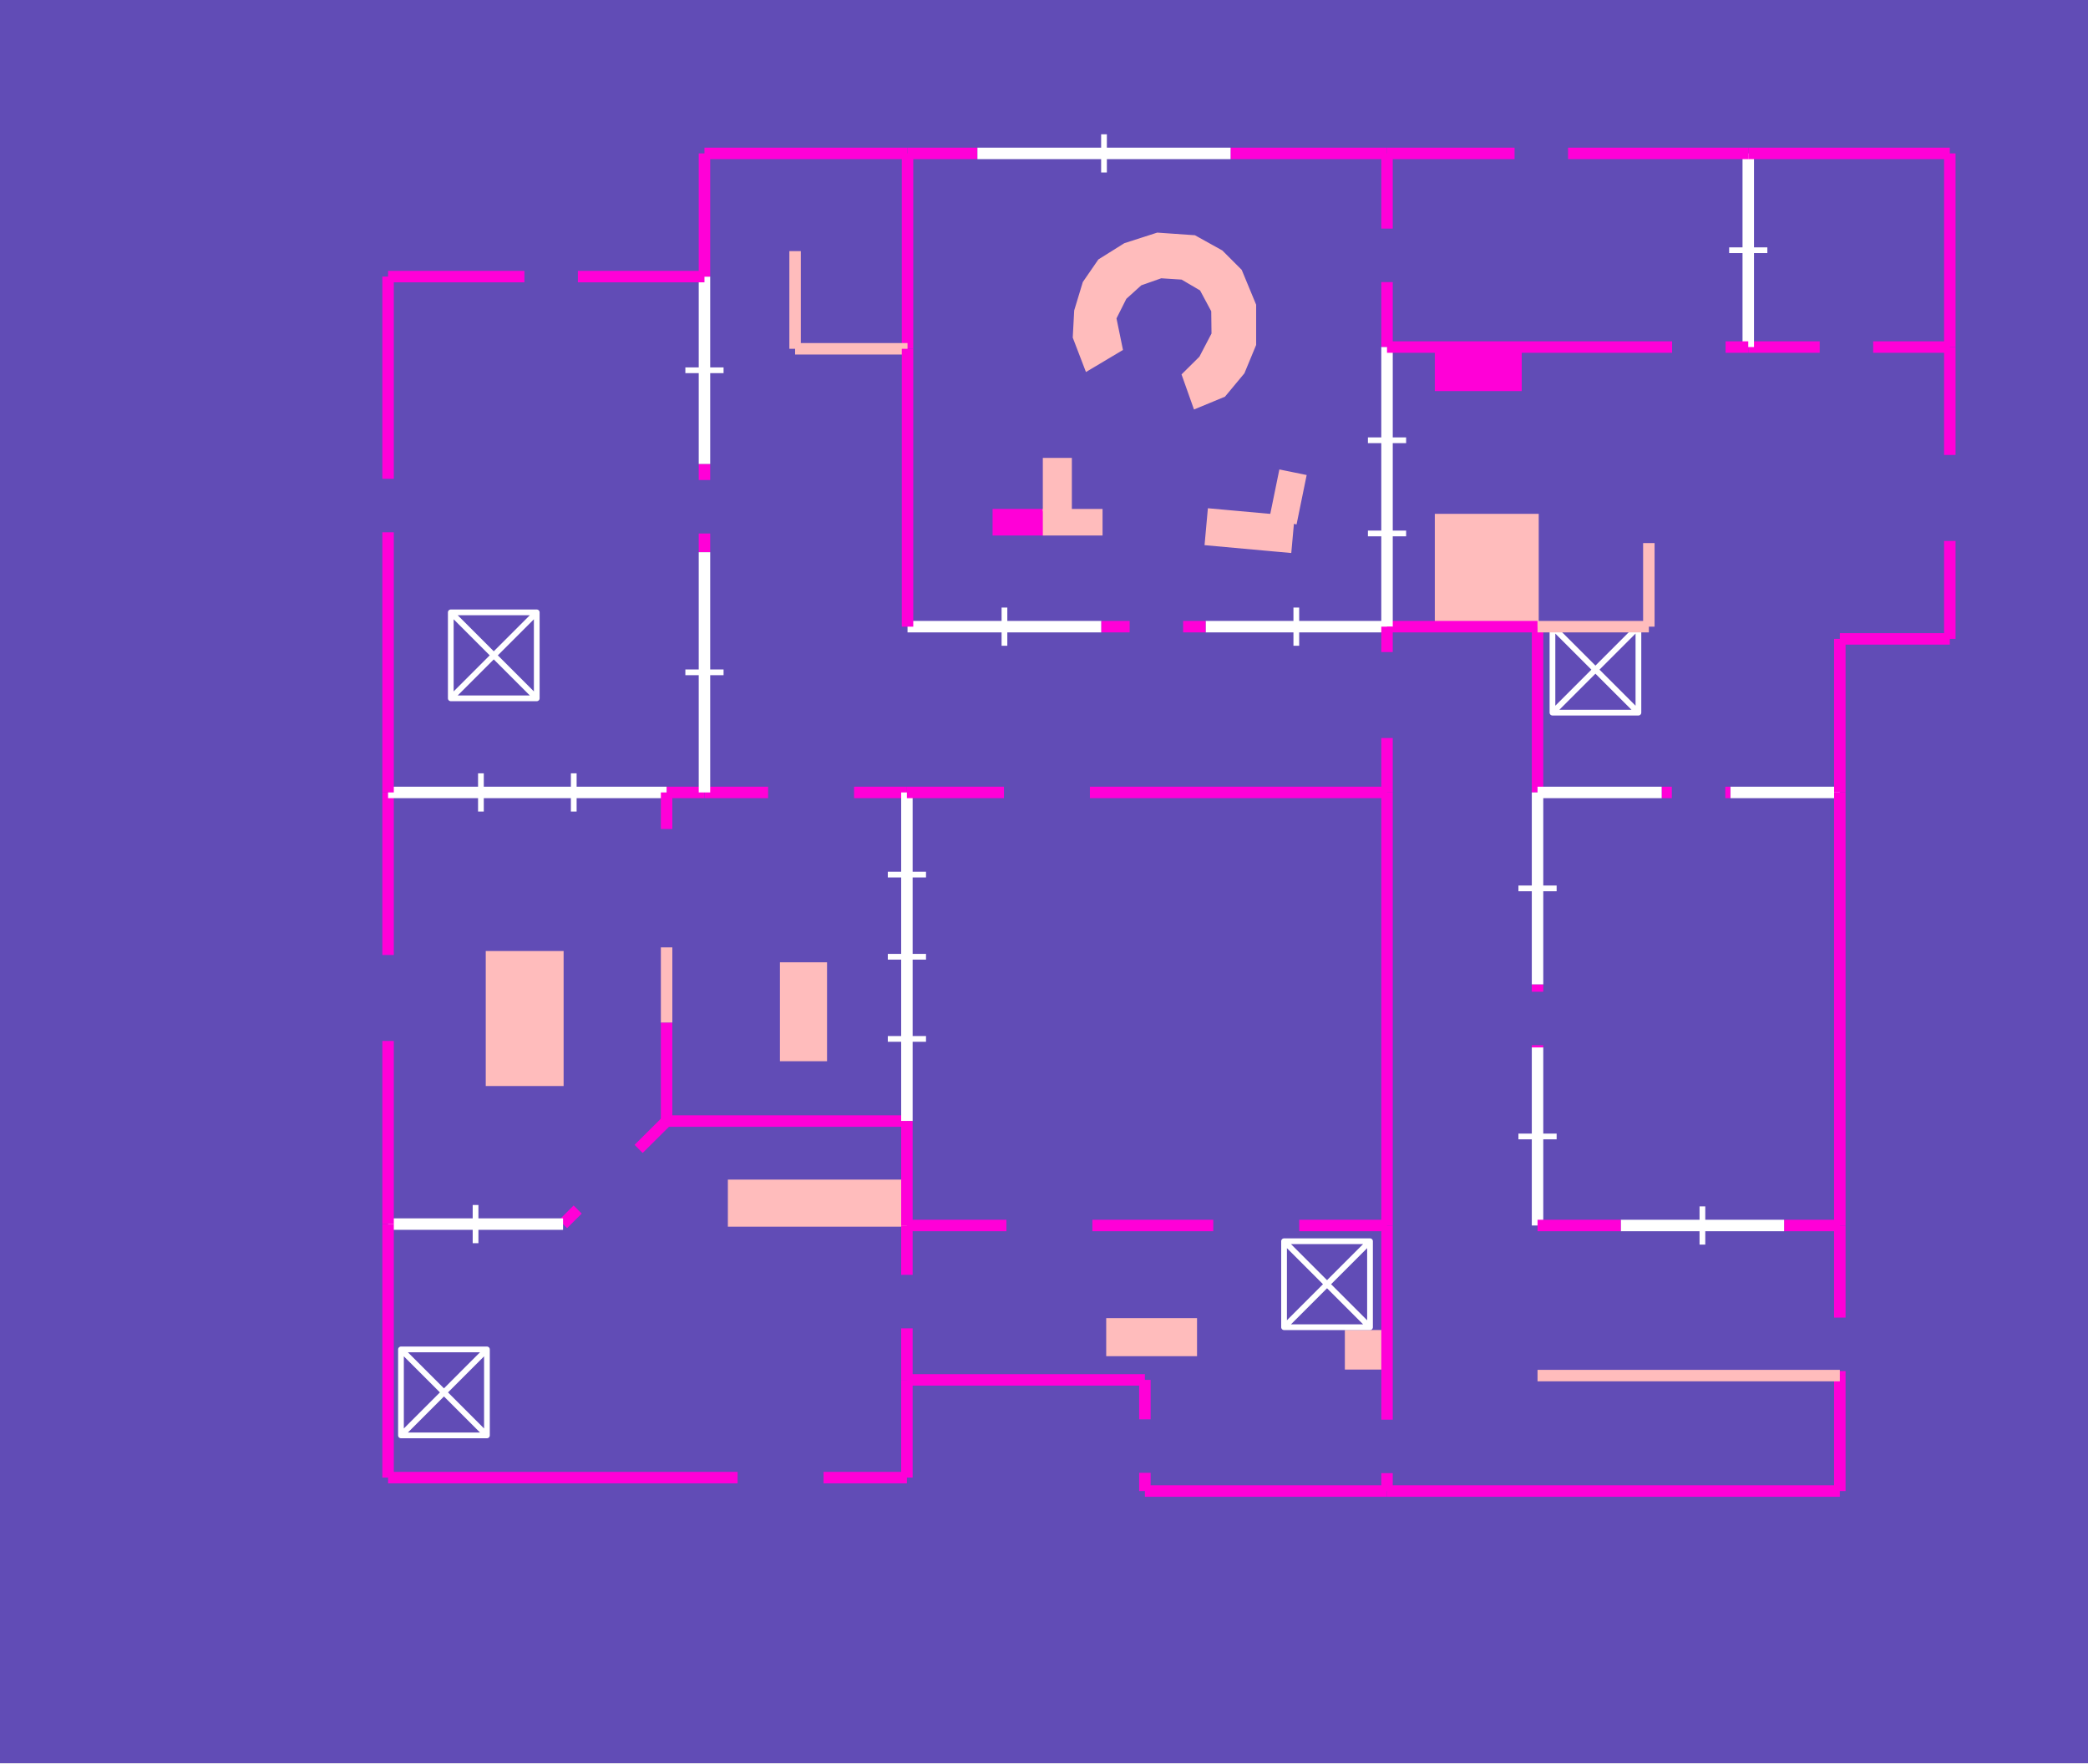
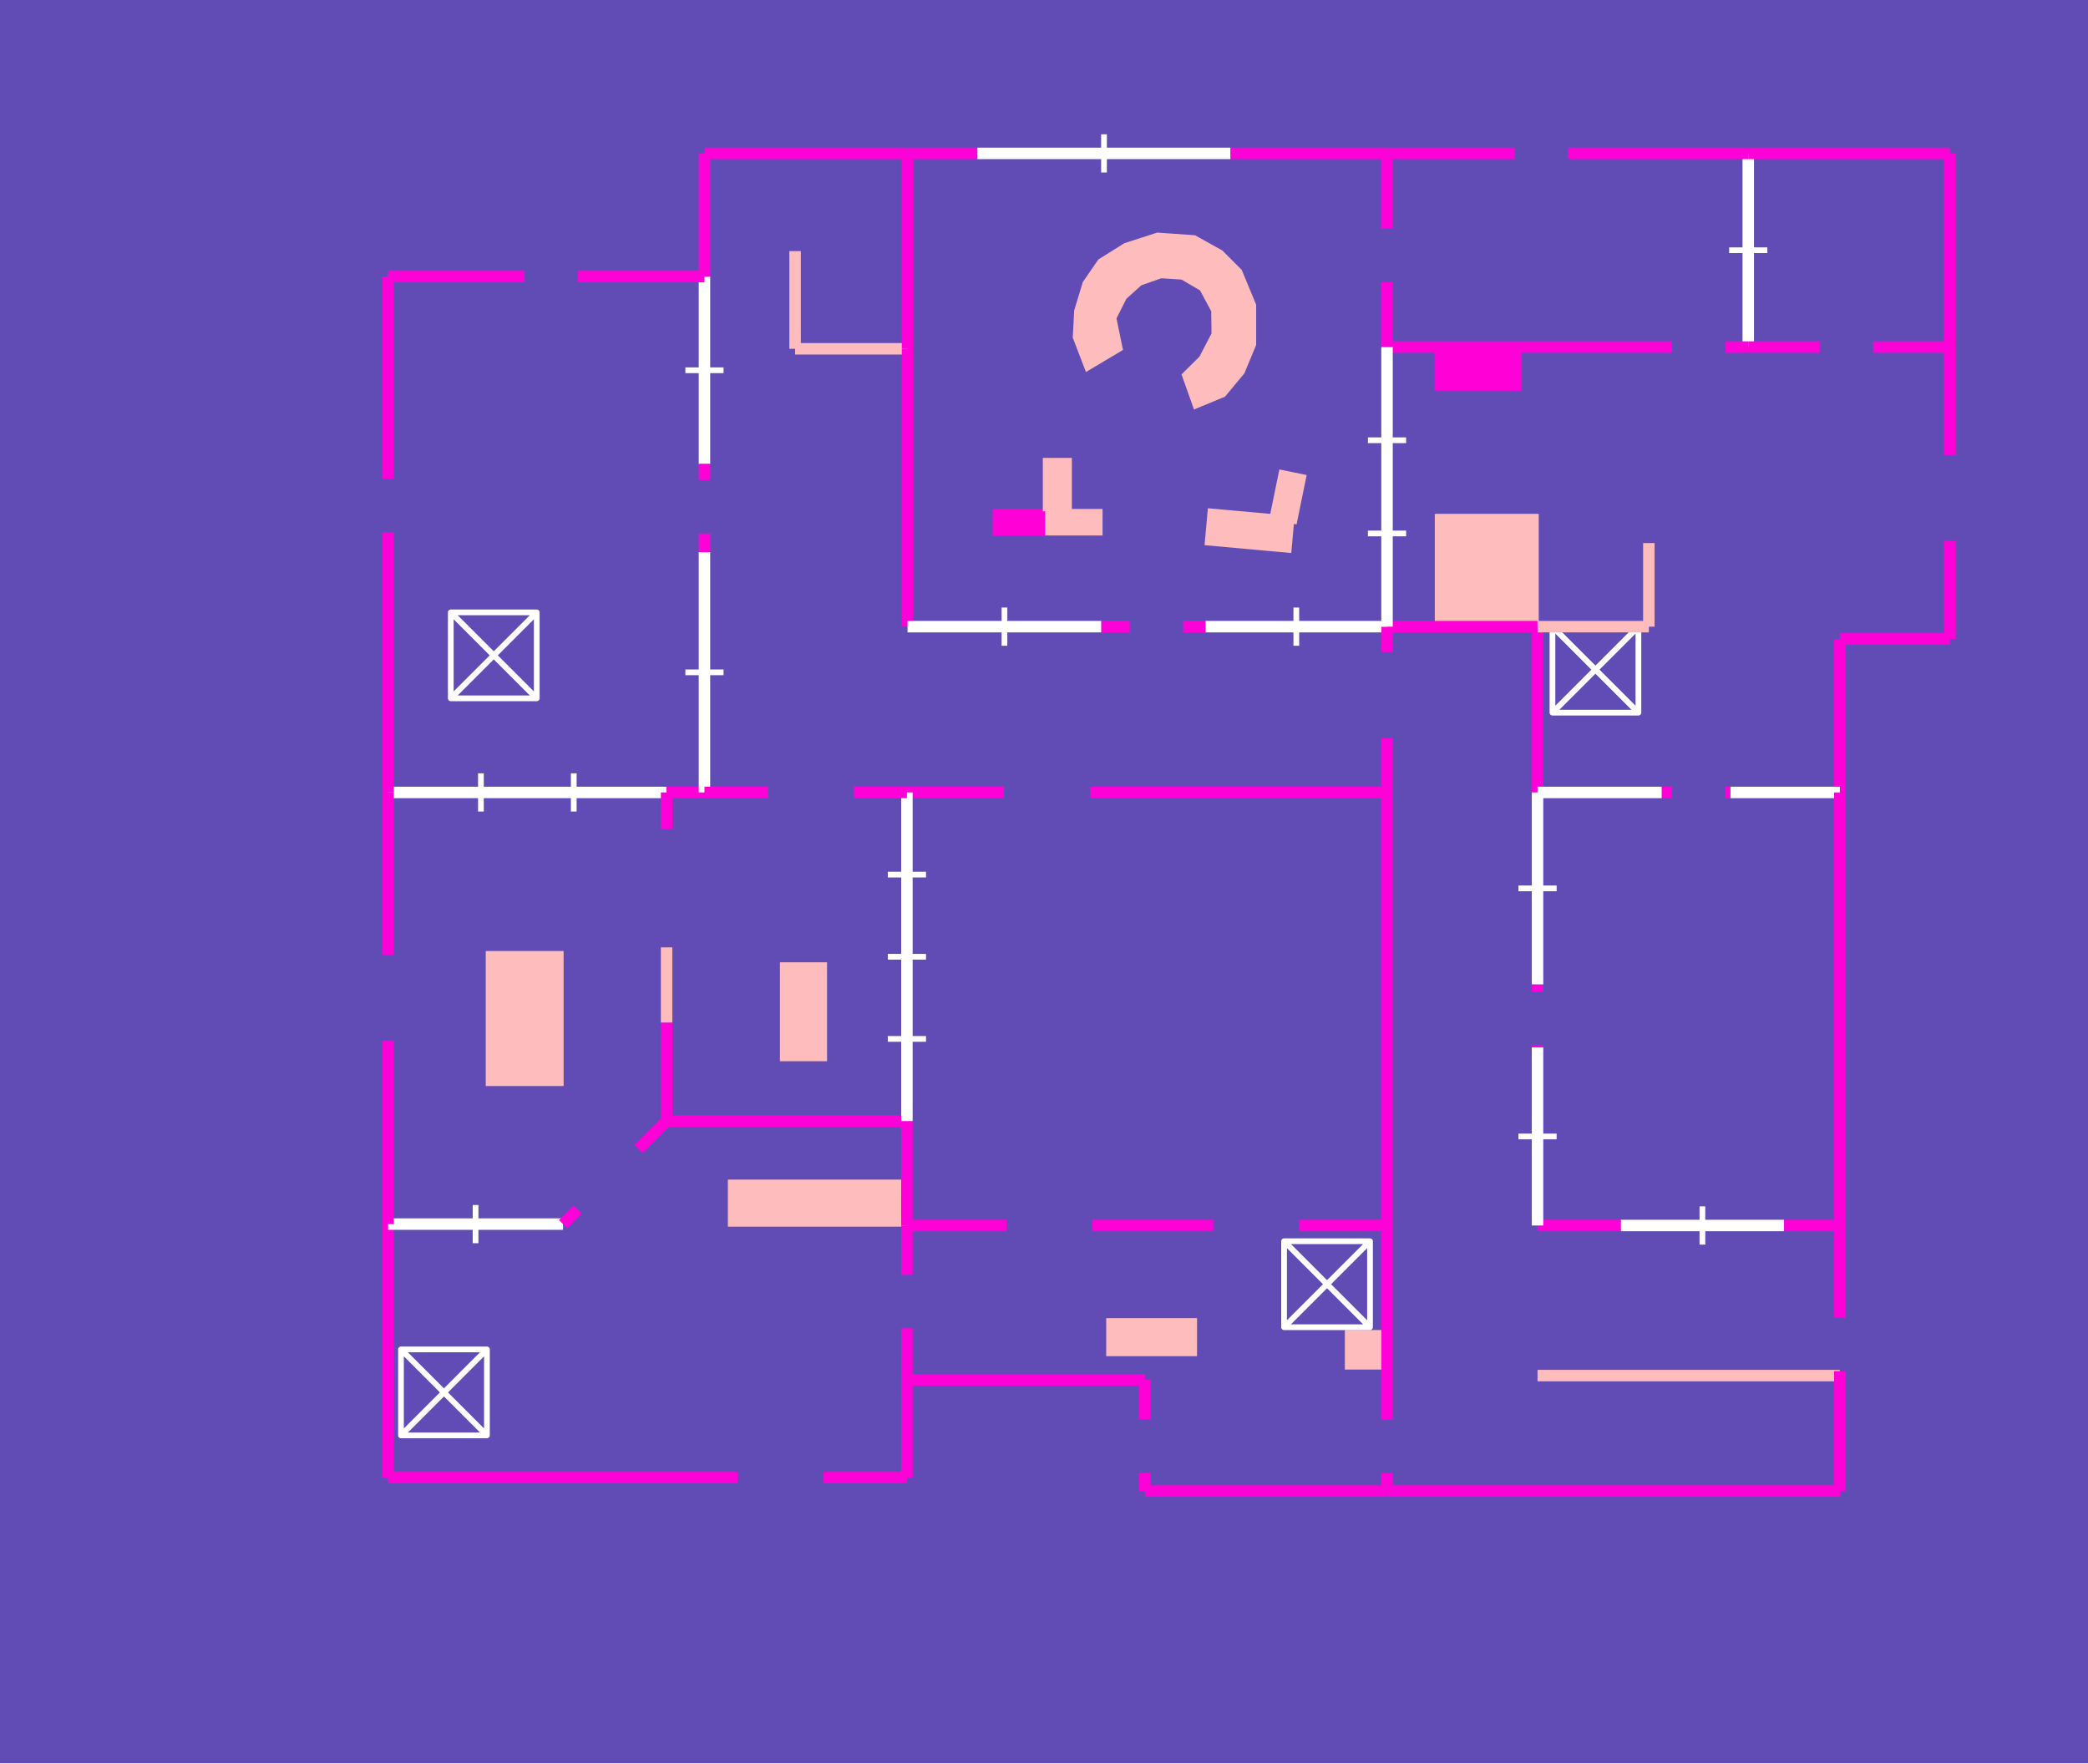
<svg xmlns="http://www.w3.org/2000/svg" viewBox="-390 -266 662 559">
  <rect fill="#614CB6" height="559" width="662" x="-390" y="-266" />
+   <path d="M-6.699,104.46 L20.052,102.035 L19.058,91.077 L-7.693,93.503 z" fill="#FFBCBC" stroke="#FFBCBC" stroke-width="0.75" transform="scale(1, -1)" />
+   <path d="M36.763,-167.831 L49.755,-167.831 L49.755,-156.048 L36.763,-156.048 z" fill="#FFBCBC" stroke="#FFBCBC" stroke-width="0.75" transform="scale(1, -1)" />
+   <path d="M65.282,102.716 L97.476,102.716 L97.476,67.323 L65.282,67.323 z" fill="#FFBCBC" stroke="#FFBCBC" stroke-width="0.75" transform="scale(1, -1)" />
+   <path d="M-158.853,-108.356 L-102.465,-108.356 L-102.465,-122.53 L-158.853,-122.53 z" fill="#FFBCBC" stroke="#FFBCBC" stroke-width="0.75" transform="scale(1, -1)" />
+   <path d="M-10.856,-163.589 L-38.9,-163.589 L-38.9,-152.275 L-10.856,-152.275 z" fill="#FFBCBC" stroke="#FFBCBC" stroke-width="0.75" transform="scale(1, -1)" />
+   <path d="M65.282,142.384 L92.084,142.384 L92.084,155.968 L65.282,155.968 z" fill="#FF00D7" stroke="#FF00D7" stroke-width="0.75" transform="scale(1, -1)" />
+   <path d="M-40.811,104.268 L-58.998,104.268 L-58.998,96.602 L-40.811,96.602 z" fill="#FFBCBC" stroke="#FFBCBC" stroke-width="0.75" transform="scale(1, -1)" />
  <path d="M-128.162,-39.463 L-142.345,-39.463 L-142.345,-70.074 L-128.162,-70.074 z" fill="#FFBCBC" stroke="#FFBCBC" stroke-width="0.75" transform="scale(1, -1)" />
+   <path d="M-58.998,104.268 L-74.929,104.268 L-74.929,96.602 L-58.998,96.602 z" fill="#FF00D7" stroke="#FF00D7" stroke-width="0.75" transform="scale(1, -1)" />
+   <path d="M-211.681,-77.938 L-235.617,-77.938 L-235.617,-35.887 L-211.681,-35.887 z" fill="#FFBCBC" stroke="#FFBCBC" stroke-width="0.75" transform="scale(1, -1)" />
+   <path d="M-58.998,120.452 L-50.543,120.452 L-50.543,104.268 L-58.998,104.268 z" fill="#FFBCBC" stroke="#FFBCBC" stroke-width="0.75" transform="scale(1, -1)" />
  <path d="M12.863,101.804 L15.915,116.726 L23.836,115.106 L20.784,100.184 z" fill="#FFBCBC" stroke="#FFBCBC" stroke-width="0.75" transform="scale(1, -1)" />
-   <path d="M-58.998,104.268 L-74.929,104.268 L-74.929,96.602 L-58.998,96.602 z" fill="#FF00D7" stroke="#FF00D7" stroke-width="0.75" transform="scale(1, -1)" />
-   <path d="M-10.856,-163.589 L-38.9,-163.589 L-38.9,-152.275 L-10.856,-152.275 z" fill="#FFBCBC" stroke="#FFBCBC" stroke-width="0.75" transform="scale(1, -1)" />
-   <path d="M-6.699,104.46 L20.052,102.035 L19.058,91.077 L-7.693,93.503 z" fill="#FFBCBC" stroke="#FFBCBC" stroke-width="0.75" transform="scale(1, -1)" />
-   <path d="M-158.853,-108.356 L-102.465,-108.356 L-102.465,-122.53 L-158.853,-122.53 z" fill="#FFBCBC" stroke="#FFBCBC" stroke-width="0.75" transform="scale(1, -1)" />
-   <path d="M65.282,102.716 L97.476,102.716 L97.476,67.323 L65.282,67.323 z" fill="#FFBCBC" stroke="#FFBCBC" stroke-width="0.75" transform="scale(1, -1)" />
-   <path d="M65.282,142.384 L92.084,142.384 L92.084,155.968 L65.282,155.968 z" fill="#FF00D7" stroke="#FF00D7" stroke-width="0.75" transform="scale(1, -1)" />
-   <path d="M-211.681,-77.938 L-235.617,-77.938 L-235.617,-35.887 L-211.681,-35.887 z" fill="#FFBCBC" stroke="#FFBCBC" stroke-width="0.75" transform="scale(1, -1)" />
-   <path d="M36.763,-167.831 L49.755,-167.831 L49.755,-156.048 L36.763,-156.048 z" fill="#FFBCBC" stroke="#FFBCBC" stroke-width="0.75" transform="scale(1, -1)" />
-   <path d="M-58.998,120.452 L-50.543,120.452 L-50.543,104.268 L-58.998,104.268 z" fill="#FFBCBC" stroke="#FFBCBC" stroke-width="0.75" transform="scale(1, -1)" />
-   <path d="M-40.811,104.268 L-58.998,104.268 L-58.998,96.602 L-40.811,96.602 z" fill="#FFBCBC" stroke="#FFBCBC" stroke-width="0.75" transform="scale(1, -1)" />
  <path d="M-34.38,155.234 L-45.511,148.604 L-49.509,159.028 L-49.053,167.515 L-46.353,176.419 L-41.496,183.467 L-33.374,188.551 L-23.055,191.875 L-11.26,191.054 L-2.682,186.288 L3.364,180.243 L7.887,169.321 L7.887,156.71 L4.215,147.845 L-1.848,140.552 L-11.223,136.668 L-14.963,147.2 L-9.429,152.68 L-5.516,160.172 L-5.607,167.42 L-9.243,174.196 L-15.259,177.725 L-21.882,178.152 L-28.353,175.871 L-33.203,171.488 L-36.409,165.109 L-34.38,155.234 z" fill="#FFBCBC" stroke="#FFBCBC" stroke-width="0.75" transform="scale(1, -1)" />
+   <path d="M-247.078,44.602 L-219.824,71.857 L-247.078,71.857 L-219.824,44.602 L-247.078,44.602 L-247.078,71.857 L-219.824,71.857 L-219.824,44.602 z" fill="none" stroke="#FFFFFF" stroke-linejoin="round" stroke-width="1.817" transform="scale(1, -1)" />
  <path d="M-262.871,-189.075 L-235.617,-161.821 L-262.871,-161.821 L-235.617,-189.075 L-262.871,-189.075 L-262.871,-161.821 L-235.617,-161.821 L-235.617,-189.075 z" fill="none" stroke="#FFFFFF" stroke-linejoin="round" stroke-width="1.817" transform="scale(1, -1)" />
-   <path d="M-247.078,44.602 L-219.824,71.857 L-247.078,71.857 L-219.824,44.602 L-247.078,44.602 L-247.078,71.857 L-219.824,71.857 L-219.824,44.602 z" fill="none" stroke="#FFFFFF" stroke-linejoin="round" stroke-width="1.817" transform="scale(1, -1)" />
+   <path d="M17.109,-154.773 L44.363,-127.519 L17.109,-127.519 L44.363,-154.773 L17.109,-154.773 L17.109,-127.519 L44.363,-127.519 L44.363,-154.773 z" fill="none" stroke="#FFFFFF" stroke-linejoin="round" stroke-width="1.817" transform="scale(1, -1)" />
  <path d="M102.205,40.069 L129.459,67.323 L102.205,67.323 L129.459,40.069 L102.205,40.069 L102.205,67.323 L129.459,67.323 L129.459,40.069 z" fill="none" stroke="#FFFFFF" stroke-linejoin="round" stroke-width="1.817" transform="scale(1, -1)" />
-   <path d="M17.109,-154.773 L44.363,-127.519 L17.109,-127.519 L44.363,-154.773 L17.109,-154.773 L17.109,-127.519 L44.363,-127.519 L44.363,-154.773 z" fill="none" stroke="#FFFFFF" stroke-linejoin="round" stroke-width="1.817" transform="scale(1, -1)" />
+   <path d="M97.476,67.323 L97.476,14.767 z" fill="none" stroke="#FF00D7" stroke-width="3.634" transform="scale(1, -1)" />
+   <path d="M-80.102,217.368 L-102.267,217.368 z" fill="none" stroke="#FF00D7" stroke-width="3.634" transform="scale(1, -1)" />
+   <path d="M164.285,155.968 L164.285,217.368 z" fill="none" stroke="#FFFFFF" stroke-width="3.634" transform="scale(1, -1)" />
+   <path d="M170.341,186.668 L158.228,186.668 z" fill="none" stroke="#FFFFFF" stroke-width="1.817" transform="scale(1, -1)" />
+   <path d="M49.755,67.323 L97.476,67.323 z" fill="none" stroke="#FF00D7" stroke-width="3.634" transform="scale(1, -1)" />
+   <path d="M-102.465,-89.421 L-102.465,-122.53 z" fill="none" stroke="#FF00D7" stroke-width="3.634" transform="scale(1, -1)" />
+   <path d="M-166.649,118.912 L-166.649,178.308 z" fill="none" stroke="#FFFFFF" stroke-width="3.634" transform="scale(1, -1)" />
+   <path d="M-160.593,148.61 L-172.706,148.61 z" fill="none" stroke="#FFFFFF" stroke-width="1.817" transform="scale(1, -1)" />
+   <path d="M-102.465,14.767 L-71.701,14.767 z" fill="none" stroke="#FF00D7" stroke-width="3.634" transform="scale(1, -1)" />
+   <path d="M-44.447,14.767 L49.755,14.767 z" fill="none" stroke="#FF00D7" stroke-width="3.634" transform="scale(1, -1)" />
+   <path d="M49.755,14.767 L49.755,-122.53 z" fill="none" stroke="#FF00D7" stroke-width="3.634" transform="scale(1, -1)" />
+   <path d="M164.285,155.968 L157.093,155.968 z" fill="none" stroke="#FF00D7" stroke-width="3.634" transform="scale(1, -1)" />
+   <path d="M140.135,155.968 L49.755,155.968 z" fill="none" stroke="#FF00D7" stroke-width="3.634" transform="scale(1, -1)" />
+   <path d="M97.476,-66.078 L97.476,-65.377 z" fill="none" stroke="#FF00D7" stroke-width="3.634" transform="scale(1, -1)" />
+   <path d="M97.476,-48.419 L97.476,-46.078 z" fill="none" stroke="#FF00D7" stroke-width="3.634" transform="scale(1, -1)" />
+   <path d="M193.317,63.447 L193.317,14.767 z" fill="none" stroke="#FF00D7" stroke-width="3.634" transform="scale(1, -1)" />
+   <path d="M164.285,217.368 L228.189,217.368 z" fill="none" stroke="#FF00D7" stroke-width="3.634" transform="scale(1, -1)" />
+   <path d="M49.755,-206.719 L193.317,-206.719 z" fill="none" stroke="#FF00D7" stroke-width="3.634" transform="scale(1, -1)" />
+   <path d="M228.189,155.968 L228.189,121.759 z" fill="none" stroke="#FF00D7" stroke-width="3.634" transform="scale(1, -1)" />
+   <path d="M228.189,94.505 L228.189,63.447 z" fill="none" stroke="#FF00D7" stroke-width="3.634" transform="scale(1, -1)" />
+   <path d="M-137.916,155.419 L-102.267,155.419 z" fill="none" stroke="#FFBCBC" stroke-width="3.634" transform="scale(1, -1)" />
+   <path d="M-137.916,186.386 L-137.916,155.419 z" fill="none" stroke="#FFBCBC" stroke-width="3.634" transform="scale(1, -1)" />
+   <path d="M132.767,93.822 L132.767,67.323 z" fill="none" stroke="#FFBCBC" stroke-width="3.634" transform="scale(1, -1)" />
+   <path d="M-166.649,217.368 L-102.267,217.368 z" fill="none" stroke="#FF00D7" stroke-width="3.634" transform="scale(1, -1)" />
+   <path d="M-178.657,-89.421 L-102.465,-89.421 z" fill="none" stroke="#FF00D7" stroke-width="3.634" transform="scale(1, -1)" />
+   <path d="M-80.102,217.368 L0.149,217.368 z" fill="none" stroke="#FFFFFF" stroke-width="3.634" transform="scale(1, -1)" />
+   <path d="M-39.977,211.311 L-39.977,223.424 z" fill="none" stroke="#FFFFFF" stroke-width="1.817" transform="scale(1, -1)" />
+   <path d="M-266.959,-202.459 L-266.959,-122.084 z" fill="none" stroke="#FF00D7" stroke-width="3.634" transform="scale(1, -1)" />
+   <path d="M-102.267,67.323 L-102.267,155.419 z" fill="none" stroke="#FF00D7" stroke-width="3.634" transform="scale(1, -1)" />
+   <path d="M-102.465,-122.53 L-70.917,-122.53 z" fill="none" stroke="#FF00D7" stroke-width="3.634" transform="scale(1, -1)" />
+   <path d="M-43.663,-122.53 L-5.334,-122.53 z" fill="none" stroke="#FF00D7" stroke-width="3.634" transform="scale(1, -1)" />
+   <path d="M21.92,-122.53 L49.755,-122.53 z" fill="none" stroke="#FF00D7" stroke-width="3.634" transform="scale(1, -1)" />
+   <path d="M-40.811,67.323 L-102.267,67.323 z" fill="none" stroke="#FFFFFF" stroke-width="3.634" transform="scale(1, -1)" />
+   <path d="M-71.539,73.38 L-71.539,61.267 z" fill="none" stroke="#FFFFFF" stroke-width="1.817" transform="scale(1, -1)" />
+   <path d="M-266.959,-122.084 L-211.49,-122.084 z" fill="none" stroke="#FFFFFF" stroke-width="3.634" transform="scale(1, -1)" />
+   <path d="M-239.224,-128.141 L-239.224,-116.028 z" fill="none" stroke="#FFFFFF" stroke-width="1.817" transform="scale(1, -1)" />
+   <path d="M-266.959,178.308 L-223.741,178.308 z" fill="none" stroke="#FF00D7" stroke-width="3.634" transform="scale(1, -1)" />
+   <path d="M-206.783,178.308 L-166.649,178.308 z" fill="none" stroke="#FF00D7" stroke-width="3.634" transform="scale(1, -1)" />
  <path d="M-166.649,118.912 L-166.649,113.815 z" fill="none" stroke="#FF00D7" stroke-width="3.634" transform="scale(1, -1)" />
  <path d="M-166.649,96.857 L-166.649,90.925 z" fill="none" stroke="#FF00D7" stroke-width="3.634" transform="scale(1, -1)" />
-   <path d="M-102.267,217.368 L-102.267,155.419 z" fill="none" stroke="#FF00D7" stroke-width="3.634" transform="scale(1, -1)" />
-   <path d="M-178.657,-89.421 L-187.528,-98.247 z" fill="none" stroke="#FF00D7" stroke-width="3.634" transform="scale(1, -1)" />
-   <path d="M-206.85,-117.468 L-211.49,-122.084 z" fill="none" stroke="#FF00D7" stroke-width="3.634" transform="scale(1, -1)" />
-   <path d="M-178.657,14.767 L-166.649,14.767 z" fill="none" stroke="#FF00D7" stroke-width="3.634" transform="scale(1, -1)" />
-   <path d="M-102.465,-202.459 L-128.889,-202.459 z" fill="none" stroke="#FF00D7" stroke-width="3.634" transform="scale(1, -1)" />
-   <path d="M-156.143,-202.459 L-266.959,-202.459 z" fill="none" stroke="#FF00D7" stroke-width="3.634" transform="scale(1, -1)" />
-   <path d="M-80.102,217.368 L-102.267,217.368 z" fill="none" stroke="#FF00D7" stroke-width="3.634" transform="scale(1, -1)" />
-   <path d="M49.755,155.968 L49.755,176.564 z" fill="none" stroke="#FF00D7" stroke-width="3.634" transform="scale(1, -1)" />
-   <path d="M49.755,193.522 L49.755,217.368 z" fill="none" stroke="#FF00D7" stroke-width="3.634" transform="scale(1, -1)" />
-   <path d="M175.649,-122.53 L193.317,-122.53 z" fill="none" stroke="#FF00D7" stroke-width="3.634" transform="scale(1, -1)" />
-   <path d="M-166.649,14.767 L-146.474,14.767 z" fill="none" stroke="#FF00D7" stroke-width="3.634" transform="scale(1, -1)" />
-   <path d="M-119.219,14.767 L-102.465,14.767 z" fill="none" stroke="#FF00D7" stroke-width="3.634" transform="scale(1, -1)" />
-   <path d="M-178.657,-89.421 L-102.465,-89.421 z" fill="none" stroke="#FF00D7" stroke-width="3.634" transform="scale(1, -1)" />
-   <path d="M228.189,63.447 L193.317,63.447 z" fill="none" stroke="#FF00D7" stroke-width="3.634" transform="scale(1, -1)" />
-   <path d="M-166.649,90.925 L-166.649,14.767 z" fill="none" stroke="#FFFFFF" stroke-width="3.634" transform="scale(1, -1)" />
-   <path d="M-172.706,52.846 L-160.593,52.846 z" fill="none" stroke="#FFFFFF" stroke-width="1.817" transform="scale(1, -1)" />
-   <path d="M193.317,-122.53 L193.317,-151.729 z" fill="none" stroke="#FF00D7" stroke-width="3.634" transform="scale(1, -1)" />
-   <path d="M193.317,-168.687 L193.317,-170.115 z" fill="none" stroke="#FF00D7" stroke-width="3.634" transform="scale(1, -1)" />
-   <path d="M228.189,155.968 L228.189,121.759 z" fill="none" stroke="#FF00D7" stroke-width="3.634" transform="scale(1, -1)" />
-   <path d="M228.189,94.505 L228.189,63.447 z" fill="none" stroke="#FF00D7" stroke-width="3.634" transform="scale(1, -1)" />
-   <path d="M97.476,67.323 L97.476,14.767 z" fill="none" stroke="#FF00D7" stroke-width="3.634" transform="scale(1, -1)" />
-   <path d="M-178.657,-34.355 L-178.657,-58.248 z" fill="none" stroke="#FFBCBC" stroke-width="3.634" transform="scale(1, -1)" />
-   <path d="M-266.959,-122.084 L-211.49,-122.084 z" fill="none" stroke="#FFFFFF" stroke-width="3.634" transform="scale(1, -1)" />
-   <path d="M-239.224,-128.141 L-239.224,-116.028 z" fill="none" stroke="#FFFFFF" stroke-width="1.817" transform="scale(1, -1)" />
  <path d="M158.61,14.767 L193.317,14.767 z" fill="none" stroke="#FFFFFF" stroke-width="3.634" transform="scale(1, -1)" />
-   <path d="M-166.649,118.912 L-166.649,178.308 z" fill="none" stroke="#FFFFFF" stroke-width="3.634" transform="scale(1, -1)" />
-   <path d="M-160.593,148.61 L-172.706,148.61 z" fill="none" stroke="#FFFFFF" stroke-width="1.817" transform="scale(1, -1)" />
-   <path d="M-266.959,178.308 L-223.741,178.308 z" fill="none" stroke="#FF00D7" stroke-width="3.634" transform="scale(1, -1)" />
-   <path d="M-206.783,178.308 L-166.649,178.308 z" fill="none" stroke="#FF00D7" stroke-width="3.634" transform="scale(1, -1)" />
-   <path d="M-102.465,-171.476 L-102.465,-202.459 z" fill="none" stroke="#FF00D7" stroke-width="3.634" transform="scale(1, -1)" />
-   <path d="M193.317,14.767 L193.317,-122.53 z" fill="none" stroke="#FF00D7" stroke-width="3.634" transform="scale(1, -1)" />
-   <path d="M97.476,-66.078 L97.476,-65.377 z" fill="none" stroke="#FF00D7" stroke-width="3.634" transform="scale(1, -1)" />
-   <path d="M97.476,-48.419 L97.476,-46.078 z" fill="none" stroke="#FF00D7" stroke-width="3.634" transform="scale(1, -1)" />
-   <path d="M158.61,14.767 L157.003,14.767 z" fill="none" stroke="#FF00D7" stroke-width="3.634" transform="scale(1, -1)" />
-   <path d="M140.045,14.767 L136.832,14.767 z" fill="none" stroke="#FF00D7" stroke-width="3.634" transform="scale(1, -1)" />
-   <path d="M-266.959,-122.084 L-266.959,-64.019 z" fill="none" stroke="#FF00D7" stroke-width="3.634" transform="scale(1, -1)" />
-   <path d="M-266.959,-36.765 L-266.959,14.767 z" fill="none" stroke="#FF00D7" stroke-width="3.634" transform="scale(1, -1)" />
-   <path d="M-137.916,186.386 L-137.916,155.419 z" fill="none" stroke="#FFBCBC" stroke-width="3.634" transform="scale(1, -1)" />
-   <path d="M49.755,67.323 L97.476,67.323 z" fill="none" stroke="#FF00D7" stroke-width="3.634" transform="scale(1, -1)" />
  <path d="M-266.959,14.767 L-178.657,14.767 z" fill="none" stroke="#FFFFFF" stroke-width="3.634" transform="scale(1, -1)" />
  <path d="M-237.525,8.711 L-237.525,20.824 z" fill="none" stroke="#FFFFFF" stroke-width="1.817" transform="scale(1, -1)" />
  <path d="M-208.091,8.711 L-208.091,20.824 z" fill="none" stroke="#FFFFFF" stroke-width="1.817" transform="scale(1, -1)" />
-   <path d="M-40.811,67.323 L-102.267,67.323 z" fill="none" stroke="#FFFFFF" stroke-width="3.634" transform="scale(1, -1)" />
-   <path d="M-71.539,73.38 L-71.539,61.267 z" fill="none" stroke="#FFFFFF" stroke-width="1.817" transform="scale(1, -1)" />
+   <path d="M123.85,-122.53 L175.649,-122.53 z" fill="none" stroke="#FFFFFF" stroke-width="3.634" transform="scale(1, -1)" />
+   <path d="M149.749,-128.586 L149.749,-116.473 z" fill="none" stroke="#FFFFFF" stroke-width="1.817" transform="scale(1, -1)" />
+   <path d="M-102.465,-202.459 L-128.889,-202.459 z" fill="none" stroke="#FF00D7" stroke-width="3.634" transform="scale(1, -1)" />
+   <path d="M-156.143,-202.459 L-266.959,-202.459 z" fill="none" stroke="#FF00D7" stroke-width="3.634" transform="scale(1, -1)" />
+   <path d="M49.755,-206.719 L-27.013,-206.719 z" fill="none" stroke="#FF00D7" stroke-width="3.634" transform="scale(1, -1)" />
+   <path d="M-178.657,14.767 L-166.649,14.767 z" fill="none" stroke="#FF00D7" stroke-width="3.634" transform="scale(1, -1)" />
+   <path d="M193.317,14.767 L193.317,-122.53 z" fill="none" stroke="#FF00D7" stroke-width="3.634" transform="scale(1, -1)" />
+   <path d="M97.476,-170.115 L193.317,-170.115 z" fill="none" stroke="#FFBCBC" stroke-width="3.634" transform="scale(1, -1)" />
+   <path d="M97.476,-122.53 L123.85,-122.53 z" fill="none" stroke="#FF00D7" stroke-width="3.634" transform="scale(1, -1)" />
+   <path d="M-102.267,217.368 L-102.267,155.419 z" fill="none" stroke="#FF00D7" stroke-width="3.634" transform="scale(1, -1)" />
+   <path d="M158.61,14.767 L157.003,14.767 z" fill="none" stroke="#FF00D7" stroke-width="3.634" transform="scale(1, -1)" />
+   <path d="M140.045,14.767 L136.832,14.767 z" fill="none" stroke="#FF00D7" stroke-width="3.634" transform="scale(1, -1)" />
  <path d="M-27.013,-171.476 L-102.465,-171.476 z" fill="none" stroke="#FF00D7" stroke-width="3.634" transform="scale(1, -1)" />
-   <path d="M49.755,14.767 L49.755,-122.53 z" fill="none" stroke="#FF00D7" stroke-width="3.634" transform="scale(1, -1)" />
+   <path d="M132.767,67.323 L97.476,67.323 z" fill="none" stroke="#FFBCBC" stroke-width="3.634" transform="scale(1, -1)" />
+   <path d="M175.649,-122.53 L193.317,-122.53 z" fill="none" stroke="#FF00D7" stroke-width="3.634" transform="scale(1, -1)" />
+   <path d="M-102.465,-171.476 L-102.465,-202.459 z" fill="none" stroke="#FF00D7" stroke-width="3.634" transform="scale(1, -1)" />
+   <path d="M-40.811,67.323 L-31.848,67.323 z" fill="none" stroke="#FF00D7" stroke-width="3.634" transform="scale(1, -1)" />
+   <path d="M-14.89,67.323 L-7.766,67.323 z" fill="none" stroke="#FF00D7" stroke-width="3.634" transform="scale(1, -1)" />
+   <path d="M-166.649,90.925 L-166.649,14.767 z" fill="none" stroke="#FFFFFF" stroke-width="3.634" transform="scale(1, -1)" />
+   <path d="M-172.706,52.846 L-160.593,52.846 z" fill="none" stroke="#FFFFFF" stroke-width="1.817" transform="scale(1, -1)" />
+   <path d="M-178.657,-34.355 L-178.657,-58.248 z" fill="none" stroke="#FFBCBC" stroke-width="3.634" transform="scale(1, -1)" />
+   <path d="M193.317,-170.115 L193.317,-206.719 z" fill="none" stroke="#FF00D7" stroke-width="3.634" transform="scale(1, -1)" />
+   <path d="M193.317,-122.53 L193.317,-151.729 z" fill="none" stroke="#FF00D7" stroke-width="3.634" transform="scale(1, -1)" />
+   <path d="M193.317,-168.687 L193.317,-170.115 z" fill="none" stroke="#FF00D7" stroke-width="3.634" transform="scale(1, -1)" />
+   <path d="M-7.766,67.323 L49.755,67.323 z" fill="none" stroke="#FFFFFF" stroke-width="3.634" transform="scale(1, -1)" />
+   <path d="M20.994,61.267 L20.994,73.38 z" fill="none" stroke="#FFFFFF" stroke-width="1.817" transform="scale(1, -1)" />
+   <path d="M-102.465,-122.53 L-102.465,-138.179 z" fill="none" stroke="#FF00D7" stroke-width="3.634" transform="scale(1, -1)" />
+   <path d="M-102.465,-155.137 L-102.465,-171.476 z" fill="none" stroke="#FF00D7" stroke-width="3.634" transform="scale(1, -1)" />
+   <path d="M136.832,14.767 L97.476,14.767 z" fill="none" stroke="#FFFFFF" stroke-width="3.634" transform="scale(1, -1)" />
+   <path d="M-178.657,14.767 L-178.657,3.166 z" fill="none" stroke="#FF00D7" stroke-width="3.634" transform="scale(1, -1)" />
+   <path d="M228.189,63.447 L193.317,63.447 z" fill="none" stroke="#FF00D7" stroke-width="3.634" transform="scale(1, -1)" />
  <path d="M-102.465,14.767 L-102.465,-89.421 z" fill="none" stroke="#FFFFFF" stroke-width="3.634" transform="scale(1, -1)" />
  <path d="M-108.521,-11.28 L-96.408,-11.28 z" fill="none" stroke="#FFFFFF" stroke-width="1.817" transform="scale(1, -1)" />
  <path d="M-108.521,-37.327 L-96.408,-37.327 z" fill="none" stroke="#FFFFFF" stroke-width="1.817" transform="scale(1, -1)" />
  <path d="M-108.521,-63.374 L-96.408,-63.374 z" fill="none" stroke="#FFFFFF" stroke-width="1.817" transform="scale(1, -1)" />
-   <path d="M193.317,-170.115 L193.317,-206.719 z" fill="none" stroke="#FF00D7" stroke-width="3.634" transform="scale(1, -1)" />
-   <path d="M136.832,14.767 L97.476,14.767 z" fill="none" stroke="#FFFFFF" stroke-width="3.634" transform="scale(1, -1)" />
-   <path d="M97.476,-170.115 L193.317,-170.115 z" fill="none" stroke="#FFBCBC" stroke-width="3.634" transform="scale(1, -1)" />
-   <path d="M-102.465,-122.53 L-102.465,-138.179 z" fill="none" stroke="#FF00D7" stroke-width="3.634" transform="scale(1, -1)" />
-   <path d="M-102.465,-155.137 L-102.465,-171.476 z" fill="none" stroke="#FF00D7" stroke-width="3.634" transform="scale(1, -1)" />
-   <path d="M-137.916,155.419 L-102.267,155.419 z" fill="none" stroke="#FFBCBC" stroke-width="3.634" transform="scale(1, -1)" />
+   <path d="M49.755,14.767 L49.755,32.019 z" fill="none" stroke="#FF00D7" stroke-width="3.634" transform="scale(1, -1)" />
+   <path d="M49.755,59.273 L49.755,67.323 z" fill="none" stroke="#FF00D7" stroke-width="3.634" transform="scale(1, -1)" />
+   <path d="M-266.959,-122.084 L-266.959,-64.019 z" fill="none" stroke="#FF00D7" stroke-width="3.634" transform="scale(1, -1)" />
+   <path d="M-266.959,-36.765 L-266.959,14.767 z" fill="none" stroke="#FF00D7" stroke-width="3.634" transform="scale(1, -1)" />
+   <path d="M-166.649,178.308 L-166.649,217.368 z" fill="none" stroke="#FF00D7" stroke-width="3.634" transform="scale(1, -1)" />
+   <path d="M-266.959,14.767 L-266.959,97.239 z" fill="none" stroke="#FF00D7" stroke-width="3.634" transform="scale(1, -1)" />
+   <path d="M-266.959,114.197 L-266.959,178.308 z" fill="none" stroke="#FF00D7" stroke-width="3.634" transform="scale(1, -1)" />
+   <path d="M97.476,-66.078 L97.476,-122.53 z" fill="none" stroke="#FFFFFF" stroke-width="3.634" transform="scale(1, -1)" />
+   <path d="M91.42,-94.304 L103.532,-94.304 z" fill="none" stroke="#FFFFFF" stroke-width="1.817" transform="scale(1, -1)" />
+   <path d="M164.285,155.968 L186.933,155.968 z" fill="none" stroke="#FF00D7" stroke-width="3.634" transform="scale(1, -1)" />
+   <path d="M203.891,155.968 L228.189,155.968 z" fill="none" stroke="#FF00D7" stroke-width="3.634" transform="scale(1, -1)" />
+   <path d="M-166.649,14.767 L-146.474,14.767 z" fill="none" stroke="#FF00D7" stroke-width="3.634" transform="scale(1, -1)" />
+   <path d="M-119.219,14.767 L-102.465,14.767 z" fill="none" stroke="#FF00D7" stroke-width="3.634" transform="scale(1, -1)" />
+   <path d="M49.755,155.968 L49.755,176.564 z" fill="none" stroke="#FF00D7" stroke-width="3.634" transform="scale(1, -1)" />
+   <path d="M49.755,193.522 L49.755,217.368 z" fill="none" stroke="#FF00D7" stroke-width="3.634" transform="scale(1, -1)" />
+   <path d="M228.189,155.968 L228.189,217.368 z" fill="none" stroke="#FF00D7" stroke-width="3.634" transform="scale(1, -1)" />
  <path d="M49.755,-122.53 L49.755,-184.087 z" fill="none" stroke="#FF00D7" stroke-width="3.634" transform="scale(1, -1)" />
  <path d="M49.755,-201.045 L49.755,-206.719 z" fill="none" stroke="#FF00D7" stroke-width="3.634" transform="scale(1, -1)" />
-   <path d="M-166.649,178.308 L-166.649,217.368 z" fill="none" stroke="#FF00D7" stroke-width="3.634" transform="scale(1, -1)" />
-   <path d="M-27.013,-206.719 L-27.013,-200.94 z" fill="none" stroke="#FF00D7" stroke-width="3.634" transform="scale(1, -1)" />
-   <path d="M-27.013,-183.982 L-27.013,-171.476 z" fill="none" stroke="#FF00D7" stroke-width="3.634" transform="scale(1, -1)" />
-   <path d="M-266.959,-202.459 L-266.959,-122.084 z" fill="none" stroke="#FF00D7" stroke-width="3.634" transform="scale(1, -1)" />
-   <path d="M-7.766,67.323 L49.755,67.323 z" fill="none" stroke="#FFFFFF" stroke-width="3.634" transform="scale(1, -1)" />
-   <path d="M20.994,61.267 L20.994,73.38 z" fill="none" stroke="#FFFFFF" stroke-width="1.817" transform="scale(1, -1)" />
-   <path d="M0.149,217.368 L49.755,217.368 z" fill="none" stroke="#FF00D7" stroke-width="3.634" transform="scale(1, -1)" />
-   <path d="M-40.811,67.323 L-31.848,67.323 z" fill="none" stroke="#FF00D7" stroke-width="3.634" transform="scale(1, -1)" />
-   <path d="M-14.89,67.323 L-7.766,67.323 z" fill="none" stroke="#FF00D7" stroke-width="3.634" transform="scale(1, -1)" />
-   <path d="M-178.657,14.767 L-178.657,3.166 z" fill="none" stroke="#FF00D7" stroke-width="3.634" transform="scale(1, -1)" />
-   <path d="M-166.649,217.368 L-102.267,217.368 z" fill="none" stroke="#FF00D7" stroke-width="3.634" transform="scale(1, -1)" />
-   <path d="M132.767,93.822 L132.767,67.323 z" fill="none" stroke="#FFBCBC" stroke-width="3.634" transform="scale(1, -1)" />
-   <path d="M97.476,-46.078 L97.476,14.767 z" fill="none" stroke="#FFFFFF" stroke-width="3.634" transform="scale(1, -1)" />
-   <path d="M103.532,-15.655 L91.42,-15.655 z" fill="none" stroke="#FFFFFF" stroke-width="1.817" transform="scale(1, -1)" />
-   <path d="M-178.657,-58.248 L-178.657,-89.421 z" fill="none" stroke="#FF00D7" stroke-width="3.634" transform="scale(1, -1)" />
-   <path d="M132.767,67.323 L97.476,67.323 z" fill="none" stroke="#FFBCBC" stroke-width="3.634" transform="scale(1, -1)" />
-   <path d="M164.285,155.968 L186.933,155.968 z" fill="none" stroke="#FF00D7" stroke-width="3.634" transform="scale(1, -1)" />
-   <path d="M203.891,155.968 L228.189,155.968 z" fill="none" stroke="#FF00D7" stroke-width="3.634" transform="scale(1, -1)" />
-   <path d="M164.285,155.968 L164.285,217.368 z" fill="none" stroke="#FFFFFF" stroke-width="3.634" transform="scale(1, -1)" />
-   <path d="M170.341,186.668 L158.228,186.668 z" fill="none" stroke="#FFFFFF" stroke-width="1.817" transform="scale(1, -1)" />
-   <path d="M193.317,63.447 L193.317,14.767 z" fill="none" stroke="#FF00D7" stroke-width="3.634" transform="scale(1, -1)" />
-   <path d="M-102.267,67.323 L-102.267,155.419 z" fill="none" stroke="#FF00D7" stroke-width="3.634" transform="scale(1, -1)" />
-   <path d="M123.85,-122.53 L175.649,-122.53 z" fill="none" stroke="#FFFFFF" stroke-width="3.634" transform="scale(1, -1)" />
-   <path d="M149.749,-128.586 L149.749,-116.473 z" fill="none" stroke="#FFFFFF" stroke-width="1.817" transform="scale(1, -1)" />
-   <path d="M-266.959,14.767 L-266.959,97.239 z" fill="none" stroke="#FF00D7" stroke-width="3.634" transform="scale(1, -1)" />
-   <path d="M-266.959,114.197 L-266.959,178.308 z" fill="none" stroke="#FF00D7" stroke-width="3.634" transform="scale(1, -1)" />
-   <path d="M164.285,217.368 L228.189,217.368 z" fill="none" stroke="#FF00D7" stroke-width="3.634" transform="scale(1, -1)" />
-   <path d="M228.189,155.968 L228.189,217.368 z" fill="none" stroke="#FF00D7" stroke-width="3.634" transform="scale(1, -1)" />
-   <path d="M-102.465,14.767 L-71.701,14.767 z" fill="none" stroke="#FF00D7" stroke-width="3.634" transform="scale(1, -1)" />
-   <path d="M-44.447,14.767 L49.755,14.767 z" fill="none" stroke="#FF00D7" stroke-width="3.634" transform="scale(1, -1)" />
  <path d="M49.755,67.323 L49.755,155.968 z" fill="none" stroke="#FFFFFF" stroke-width="3.634" transform="scale(1, -1)" />
  <path d="M55.811,96.872 L43.698,96.872 z" fill="none" stroke="#FFFFFF" stroke-width="1.817" transform="scale(1, -1)" />
  <path d="M55.811,126.42 L43.698,126.42 z" fill="none" stroke="#FFFFFF" stroke-width="1.817" transform="scale(1, -1)" />
-   <path d="M49.755,-206.719 L193.317,-206.719 z" fill="none" stroke="#FF00D7" stroke-width="3.634" transform="scale(1, -1)" />
-   <path d="M49.755,-206.719 L-27.013,-206.719 z" fill="none" stroke="#FF00D7" stroke-width="3.634" transform="scale(1, -1)" />
-   <path d="M-102.465,-122.53 L-70.917,-122.53 z" fill="none" stroke="#FF00D7" stroke-width="3.634" transform="scale(1, -1)" />
-   <path d="M-43.663,-122.53 L-5.334,-122.53 z" fill="none" stroke="#FF00D7" stroke-width="3.634" transform="scale(1, -1)" />
-   <path d="M21.92,-122.53 L49.755,-122.53 z" fill="none" stroke="#FF00D7" stroke-width="3.634" transform="scale(1, -1)" />
-   <path d="M164.285,155.968 L157.093,155.968 z" fill="none" stroke="#FF00D7" stroke-width="3.634" transform="scale(1, -1)" />
-   <path d="M140.135,155.968 L49.755,155.968 z" fill="none" stroke="#FF00D7" stroke-width="3.634" transform="scale(1, -1)" />
-   <path d="M97.476,-66.078 L97.476,-122.53 z" fill="none" stroke="#FFFFFF" stroke-width="3.634" transform="scale(1, -1)" />
-   <path d="M91.42,-94.304 L103.532,-94.304 z" fill="none" stroke="#FFFFFF" stroke-width="1.817" transform="scale(1, -1)" />
-   <path d="M-80.102,217.368 L0.149,217.368 z" fill="none" stroke="#FFFFFF" stroke-width="3.634" transform="scale(1, -1)" />
-   <path d="M-39.977,211.311 L-39.977,223.424 z" fill="none" stroke="#FFFFFF" stroke-width="1.817" transform="scale(1, -1)" />
-   <path d="M-102.465,-89.421 L-102.465,-122.53 z" fill="none" stroke="#FF00D7" stroke-width="3.634" transform="scale(1, -1)" />
-   <path d="M97.476,-122.53 L123.85,-122.53 z" fill="none" stroke="#FF00D7" stroke-width="3.634" transform="scale(1, -1)" />
+   <path d="M-178.657,-89.421 L-187.528,-98.247 z" fill="none" stroke="#FF00D7" stroke-width="3.634" transform="scale(1, -1)" />
+   <path d="M-206.85,-117.468 L-211.49,-122.084 z" fill="none" stroke="#FF00D7" stroke-width="3.634" transform="scale(1, -1)" />
+   <path d="M-27.013,-206.719 L-27.013,-200.94 z" fill="none" stroke="#FF00D7" stroke-width="3.634" transform="scale(1, -1)" />
+   <path d="M-27.013,-183.982 L-27.013,-171.476 z" fill="none" stroke="#FF00D7" stroke-width="3.634" transform="scale(1, -1)" />
+   <path d="M97.476,-46.078 L97.476,14.767 z" fill="none" stroke="#FFFFFF" stroke-width="3.634" transform="scale(1, -1)" />
+   <path d="M103.532,-15.655 L91.42,-15.655 z" fill="none" stroke="#FFFFFF" stroke-width="1.817" transform="scale(1, -1)" />
+   <path d="M0.149,217.368 L49.755,217.368 z" fill="none" stroke="#FF00D7" stroke-width="3.634" transform="scale(1, -1)" />
  <path d="M49.755,217.368 L90.191,217.368 z" fill="none" stroke="#FF00D7" stroke-width="3.634" transform="scale(1, -1)" />
  <path d="M107.149,217.368 L164.285,217.368 z" fill="none" stroke="#FF00D7" stroke-width="3.634" transform="scale(1, -1)" />
-   <path d="M49.755,14.767 L49.755,32.019 z" fill="none" stroke="#FF00D7" stroke-width="3.634" transform="scale(1, -1)" />
-   <path d="M49.755,59.273 L49.755,67.323 z" fill="none" stroke="#FF00D7" stroke-width="3.634" transform="scale(1, -1)" />
+   <path d="M-178.657,-58.248 L-178.657,-89.421 z" fill="none" stroke="#FF00D7" stroke-width="3.634" transform="scale(1, -1)" />
</svg>
